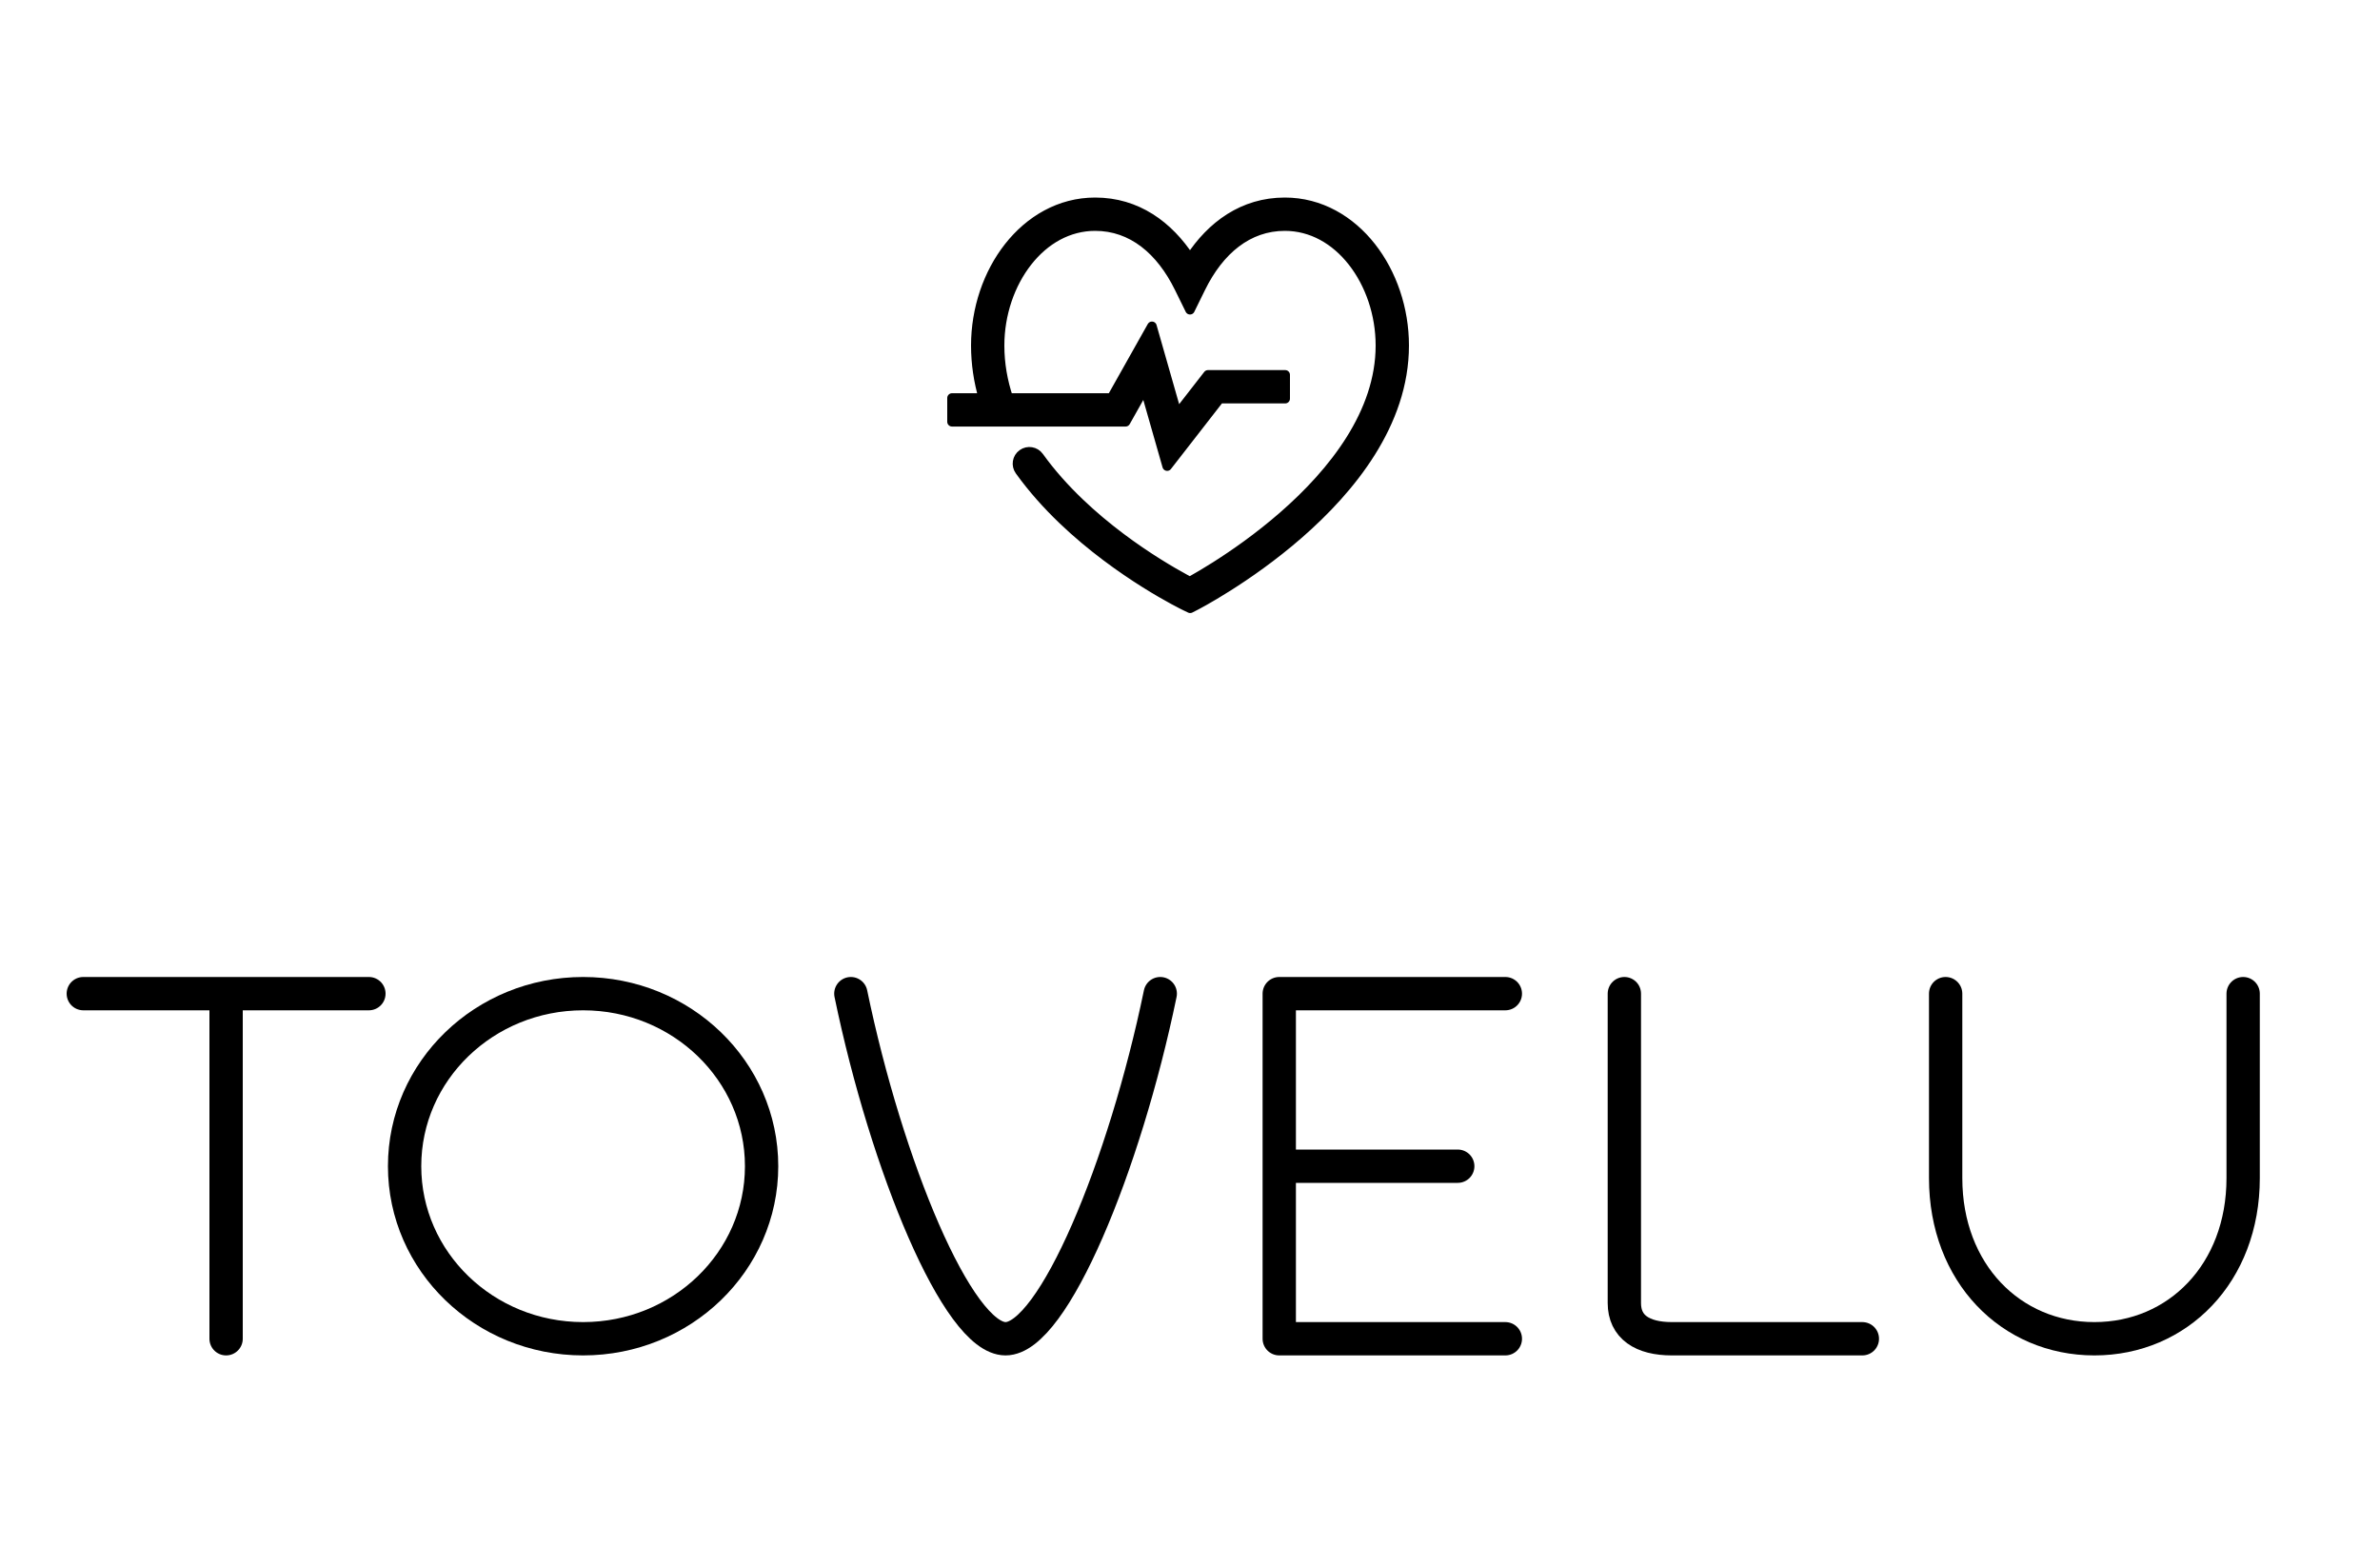
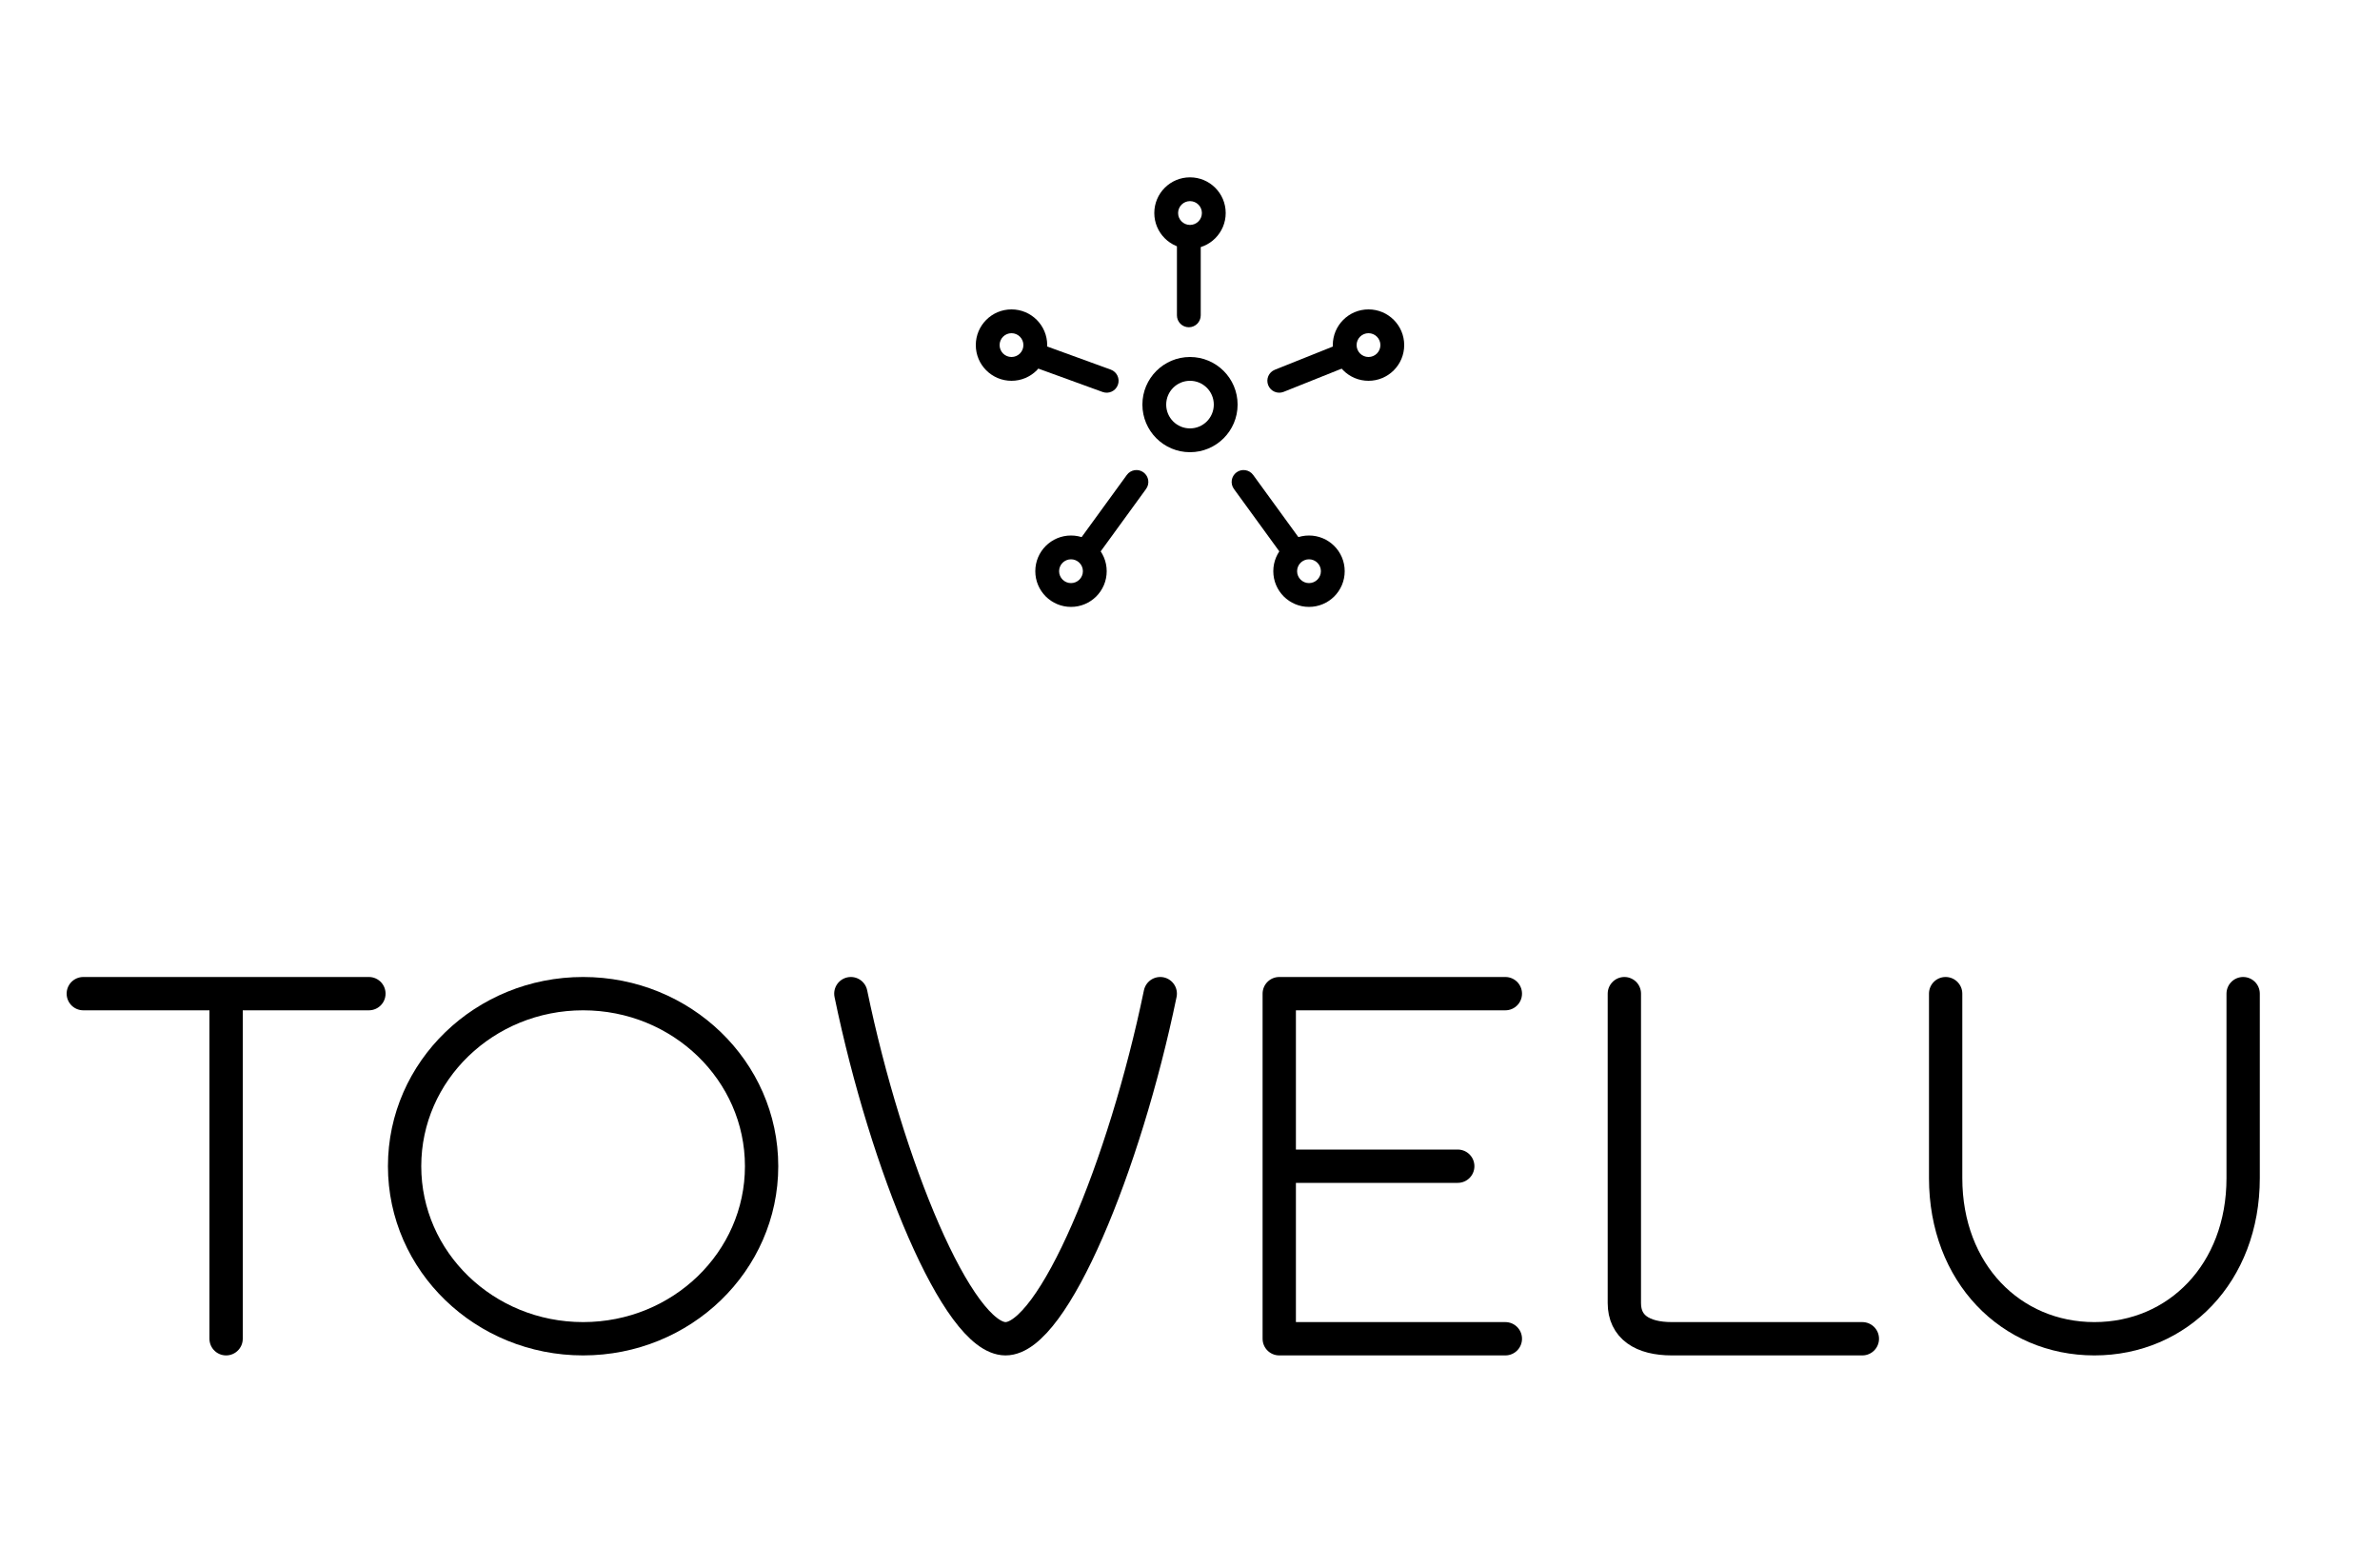
<svg xmlns="http://www.w3.org/2000/svg" viewBox="0 0 200 130" fill="none" role="img" aria-label="TOVELU Stacked Lockup">
  <g transform="translate(76, 10)">
-     <path fill-rule="evenodd" clip-rule="evenodd" d="M10.345 11.988C8.885 13.846 8 16.384 8 19.035C8 20.572 8.264 22.044 8.73 23.444H17.415L20.803 17.421L22.92 24.831L25.511 21.5H32V23.5H26.489L22.08 29.169L20.197 22.579L18.585 25.444H4V23.444H6.636C6.23 22.046 6 20.573 6 19.035C6 15.959 7.021 12.98 8.772 10.752C10.528 8.518 13.056 7 16.031 7C19.535 7 22.199 8.963 24 11.734C25.801 8.963 28.465 7 31.969 7C34.944 7 37.473 8.518 39.228 10.753C40.979 12.981 42 15.96 42 19.035C42 25.617 37.456 31.114 33.158 34.866C30.984 36.764 28.814 38.266 27.191 39.292C26.378 39.807 25.699 40.203 25.222 40.473C24.983 40.608 24.794 40.711 24.664 40.78C24.599 40.815 24.548 40.842 24.513 40.86L24.472 40.882L24.461 40.887L24.458 40.889L24.457 40.89C24.457 40.89 24.456 40.89 24 40C23.566 40.901 23.566 40.901 23.566 40.901L23.56 40.898L23.546 40.891L23.495 40.866C23.452 40.845 23.389 40.813 23.308 40.772C23.147 40.69 22.913 40.568 22.62 40.409C22.032 40.09 21.203 39.62 20.226 39.007C18.275 37.783 15.715 35.98 13.308 33.674C12.024 32.444 10.777 31.064 9.688 29.546C9.366 29.097 9.468 28.473 9.917 28.151C10.366 27.829 10.99 27.931 11.312 28.38C12.317 29.779 13.478 31.067 14.692 32.23C16.971 34.413 19.411 36.135 21.289 37.312C22.226 37.9 23.018 38.35 23.573 38.651C23.731 38.737 23.87 38.81 23.987 38.872C24.062 38.83 24.147 38.783 24.239 38.731C24.691 38.476 25.341 38.096 26.122 37.602C27.686 36.613 29.766 35.171 31.842 33.359C36.044 29.692 40 24.706 40 19.035C40 16.385 39.115 13.846 37.656 11.988C36.2 10.136 34.213 9 31.969 9C28.866 9 26.459 11.021 24.898 14.202L24 16.03L23.102 14.202C21.541 11.021 19.134 9 16.031 9C13.787 9 11.8 10.136 10.345 11.988ZM24 40L23.566 40.901L24.014 41.117L24.457 40.89L24 40Z" fill="currentColor" stroke="currentColor" stroke-width="0.8" stroke-linejoin="round" stroke-linecap="round" />
+     <path fill-rule="evenodd" clip-rule="evenodd" d="M17.94 22.342C17.751 22.861 17.177 23.128 16.658 22.94L11.158 20.94C10.639 20.751 10.371 20.177 10.56 19.658C10.749 19.139 11.323 18.872 11.842 19.06L17.342 21.06C17.861 21.249 18.128 21.823 17.94 22.342Z" fill="currentColor" />
+     <path fill-rule="evenodd" clip-rule="evenodd" d="M37.428 19.629C37.634 20.141 37.384 20.723 36.871 20.928L31.871 22.928C31.359 23.134 30.777 22.884 30.572 22.371C30.366 21.859 30.616 21.277 31.129 21.072L36.129 19.072C36.641 18.866 37.223 19.116 37.428 19.629Z" fill="currentColor" />
+     <path fill-rule="evenodd" clip-rule="evenodd" d="M20.088 29.691C20.535 30.016 20.634 30.642 20.309 31.088L16.309 36.588C15.984 37.035 15.358 37.134 14.912 36.809C14.465 36.484 14.366 35.858 14.691 35.412L18.691 29.912C19.016 29.465 19.642 29.366 20.088 29.691Z" fill="currentColor" />
+     <path fill-rule="evenodd" clip-rule="evenodd" d="M33.088 36.809C32.642 37.134 32.016 37.035 31.691 36.588L27.691 31.088C27.366 30.642 27.465 30.016 27.912 29.691C28.358 29.366 28.984 29.465 29.309 29.912L33.309 35.412C33.634 35.858 33.535 36.484 33.088 36.809Z" fill="currentColor" />
+     <path fill-rule="evenodd" clip-rule="evenodd" d="M24 26C25.105 26 26 25.105 26 24C26 22.895 25.105 22 24 22C22.895 22 22 22.895 22 24C22 25.105 22.895 26 24 26ZM24 28C26.209 28 28 26.209 28 24C28 21.791 26.209 20 24 20C21.791 20 20 21.791 20 24C20 26.209 21.791 28 24 28Z" fill="currentColor" />
+     <path fill-rule="evenodd" clip-rule="evenodd" d="M23.902 17.5C23.35 17.5 22.902 17.052 22.902 16.5L22.902 10C22.902 9.448 23.35 9 23.902 9C24.454 9 24.902 9.448 24.902 10L24.902 16.5C24.902 17.052 24.454 17.5 23.902 17.5Z" fill="currentColor" />
+     <path fill-rule="evenodd" clip-rule="evenodd" d="M23 7.902C23 8.454 23.448 8.902 24 8.902C24.552 8.902 25 8.454 25 7.902C25 7.35 24.552 6.902 24 6.902C23.448 6.902 23 7.35 23 7.902ZM21 7.902C21 9.559 22.343 10.902 24 10.902C25.657 10.902 27 9.559 27 7.902C27 6.245 25.657 4.902 24 4.902C22.343 4.902 21 6.245 21 7.902Z" fill="currentColor" />
+     <path fill-rule="evenodd" clip-rule="evenodd" d="M39 20C39.552 20 40 19.552 40 19C40 18.448 39.552 18 39 18C38.448 18 38 18.448 38 19C38 19.552 38.448 20 39 20ZM39 22C40.657 22 42 20.657 42 19C42 17.343 40.657 16 39 16C37.343 16 36 17.343 36 19C36 20.657 37.343 22 39 22Z" fill="currentColor" />
+     <path fill-rule="evenodd" clip-rule="evenodd" d="M14 39C14.552 39 15 38.552 15 38C15 37.448 14.552 37 14 37C13.448 37 13 37.448 13 38C13 38.552 13.448 39 14 39ZM14 41C15.657 41 17 39.657 17 38C17 36.343 15.657 35 14 35C12.343 35 11 36.343 11 38C11 39.657 12.343 41 14 41Z" fill="currentColor" />
+     <path fill-rule="evenodd" clip-rule="evenodd" d="M34 39C34.552 39 35 38.552 35 38C35 37.448 34.552 37 34 37C33.448 37 33 37.448 33 38C33 38.552 33.448 39 34 39ZM34 41C35.657 41 37 39.657 37 38C37 36.343 35.657 35 34 35C32.343 35 31 36.343 31 38C31 39.657 32.343 41 34 41Z" fill="currentColor" />
+     <path fill-rule="evenodd" clip-rule="evenodd" d="M9 20C9.552 20 10 19.552 10 19C10 18.448 9.552 18 9 18C8.448 18 8 18.448 8 19C8 19.552 8.448 20 9 20ZM9 22C10.657 22 12 20.657 12 19C12 17.343 10.657 16 9 16C7.343 16 6 17.343 6 19C6 20.657 7.343 22 9 22Z" fill="currentColor" />
  </g>
  <g transform="translate(3, 76)">
    <path d="M4 7.5H28 M16 7.5V36.5" stroke="currentColor" stroke-width="2.8" stroke-linecap="round" />
    <ellipse cx="46" cy="22" rx="15" ry="14.5" stroke="currentColor" stroke-width="2.8" />
    <path d="M68.5 7.5C71.5 22 77.5 36.5 81.5 36.5C85.5 36.5 91.5 22 94.5 7.5" stroke="currentColor" stroke-width="2.8" stroke-linecap="round" />
    <path d="M123.5 7.5H104.5V36.5H123.5 M104.5 22H119.5" stroke="currentColor" stroke-width="2.8" stroke-linecap="round" stroke-linejoin="round" />
    <path d="M133.5 7.5V33.5C133.5 35.5 135 36.5 137.5 36.5H153.5" stroke="currentColor" stroke-width="2.8" stroke-linecap="round" />
    <path d="M160.5 7.5V23C160.5 31 166 36.5 173 36.5C180 36.5 185.5 31 185.5 23V7.5" stroke="currentColor" stroke-width="2.8" stroke-linecap="round" />
  </g>
</svg>
